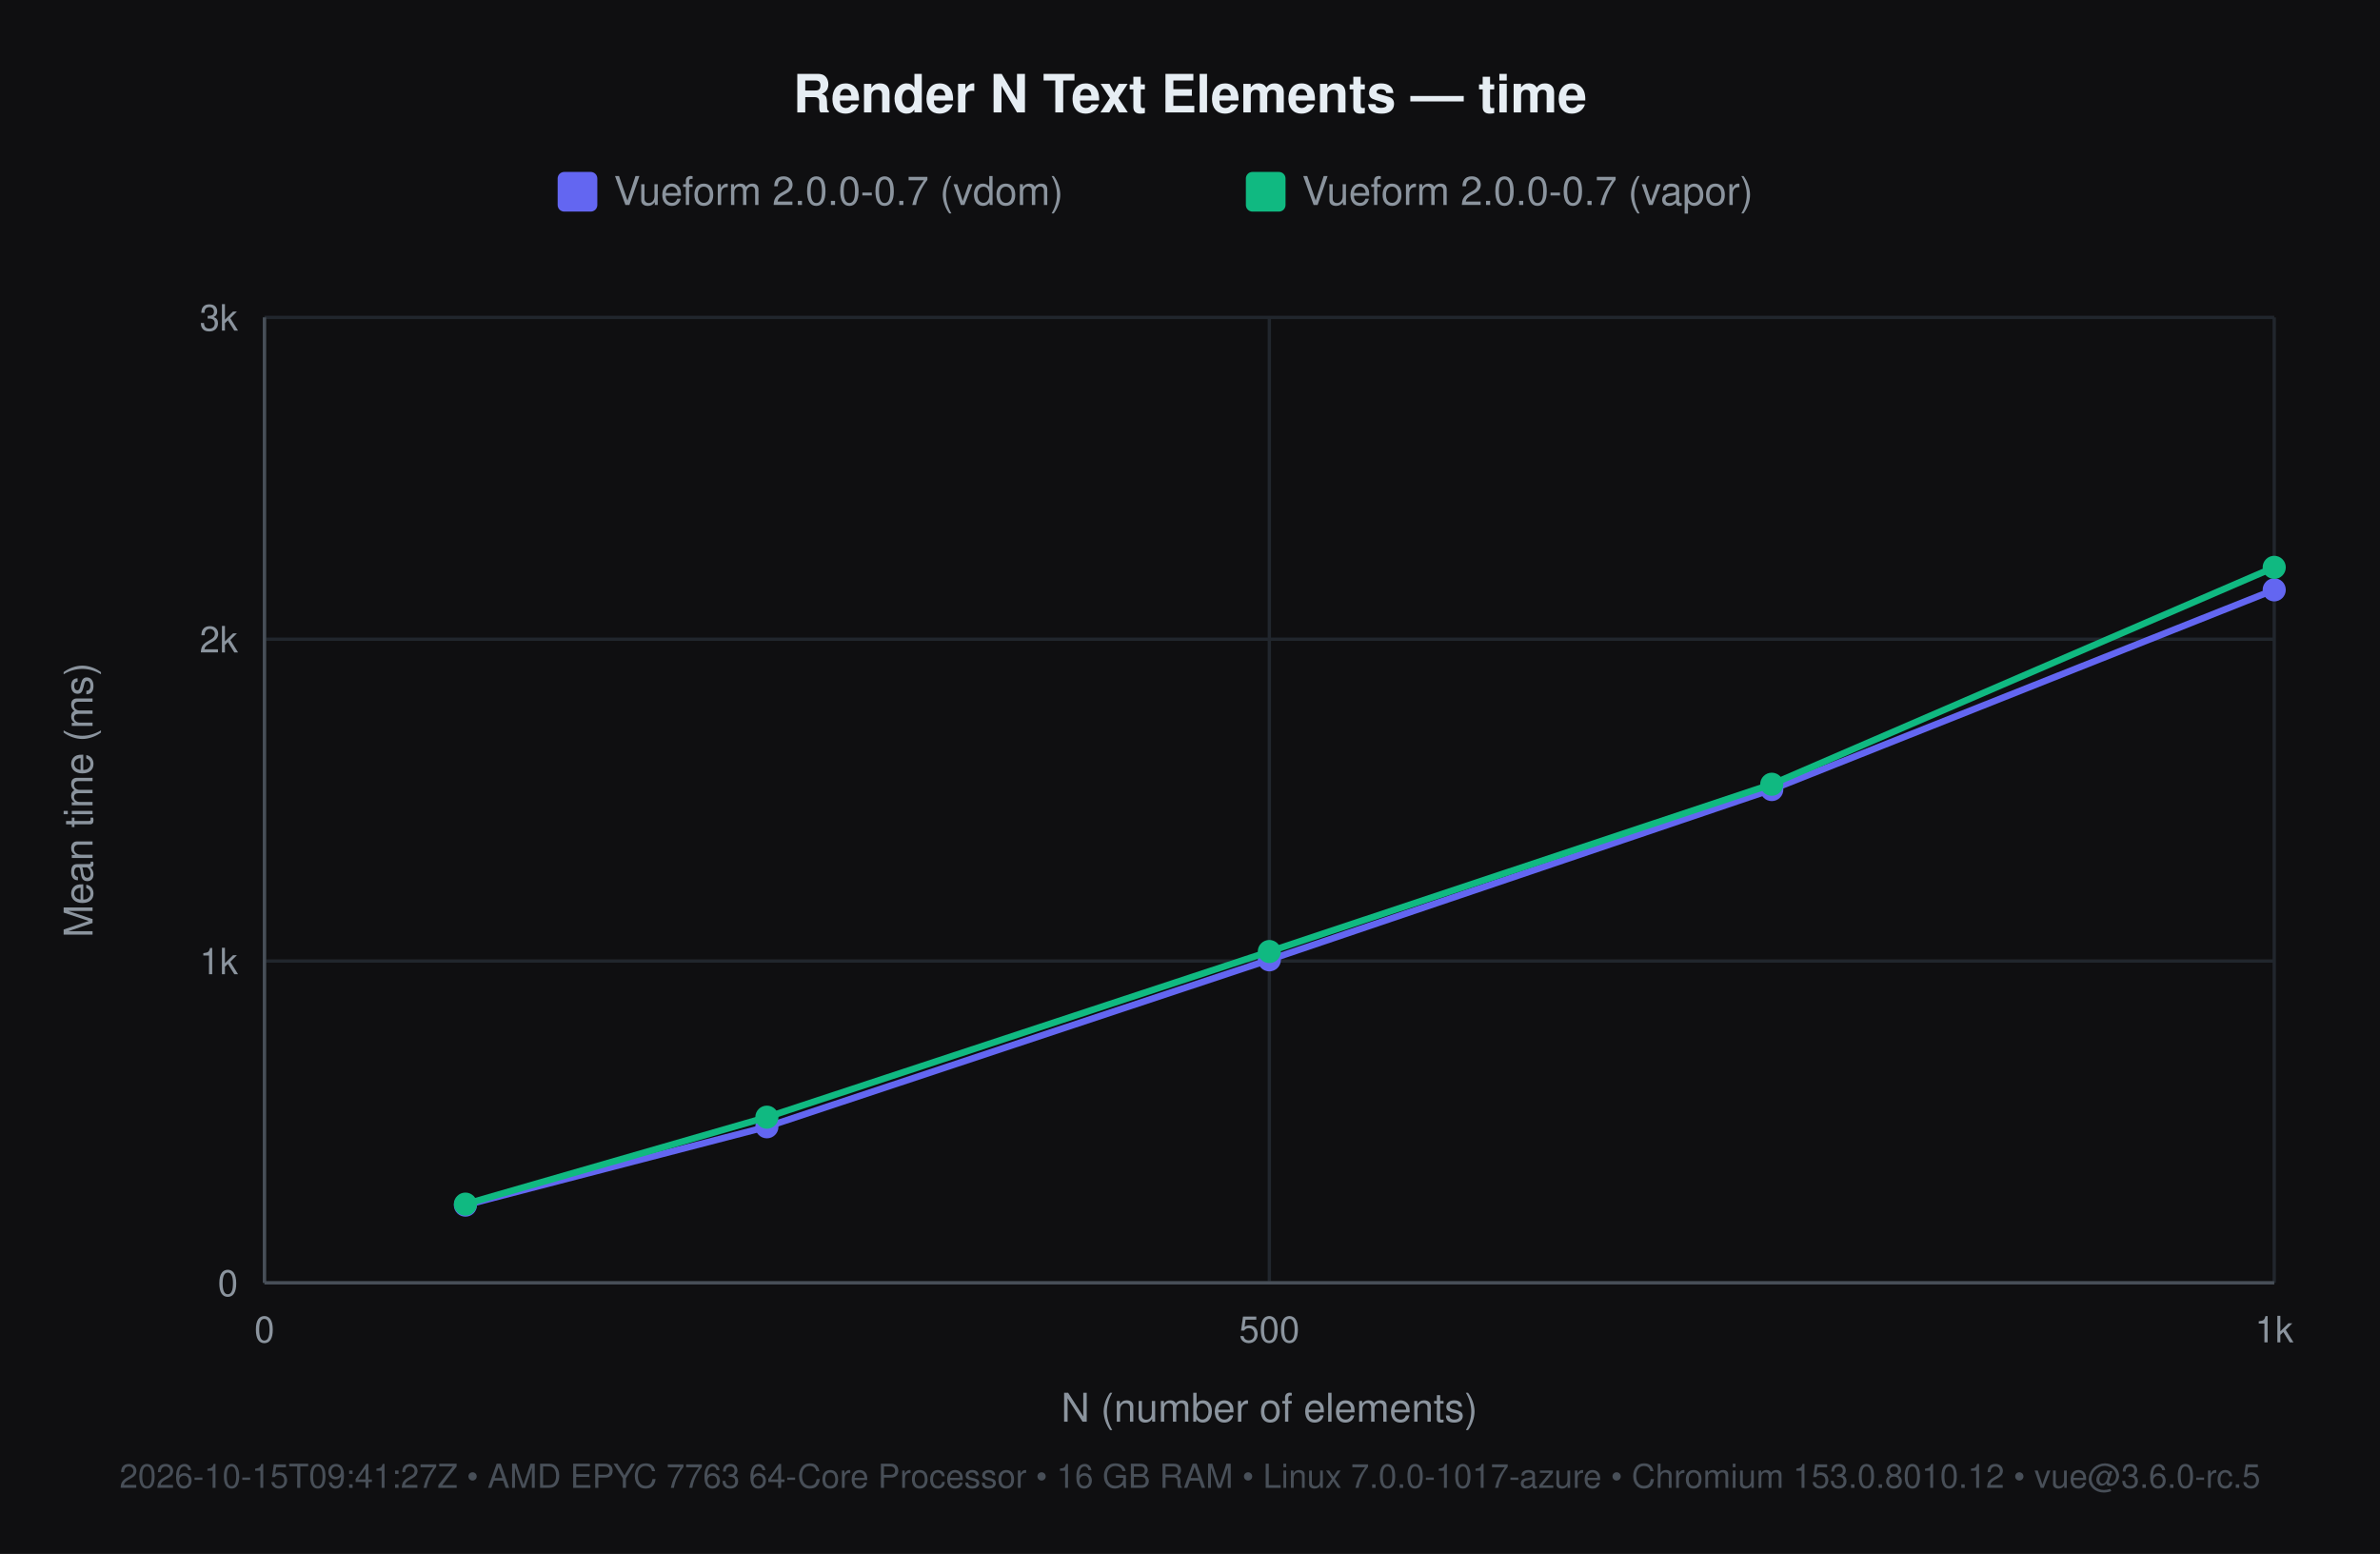
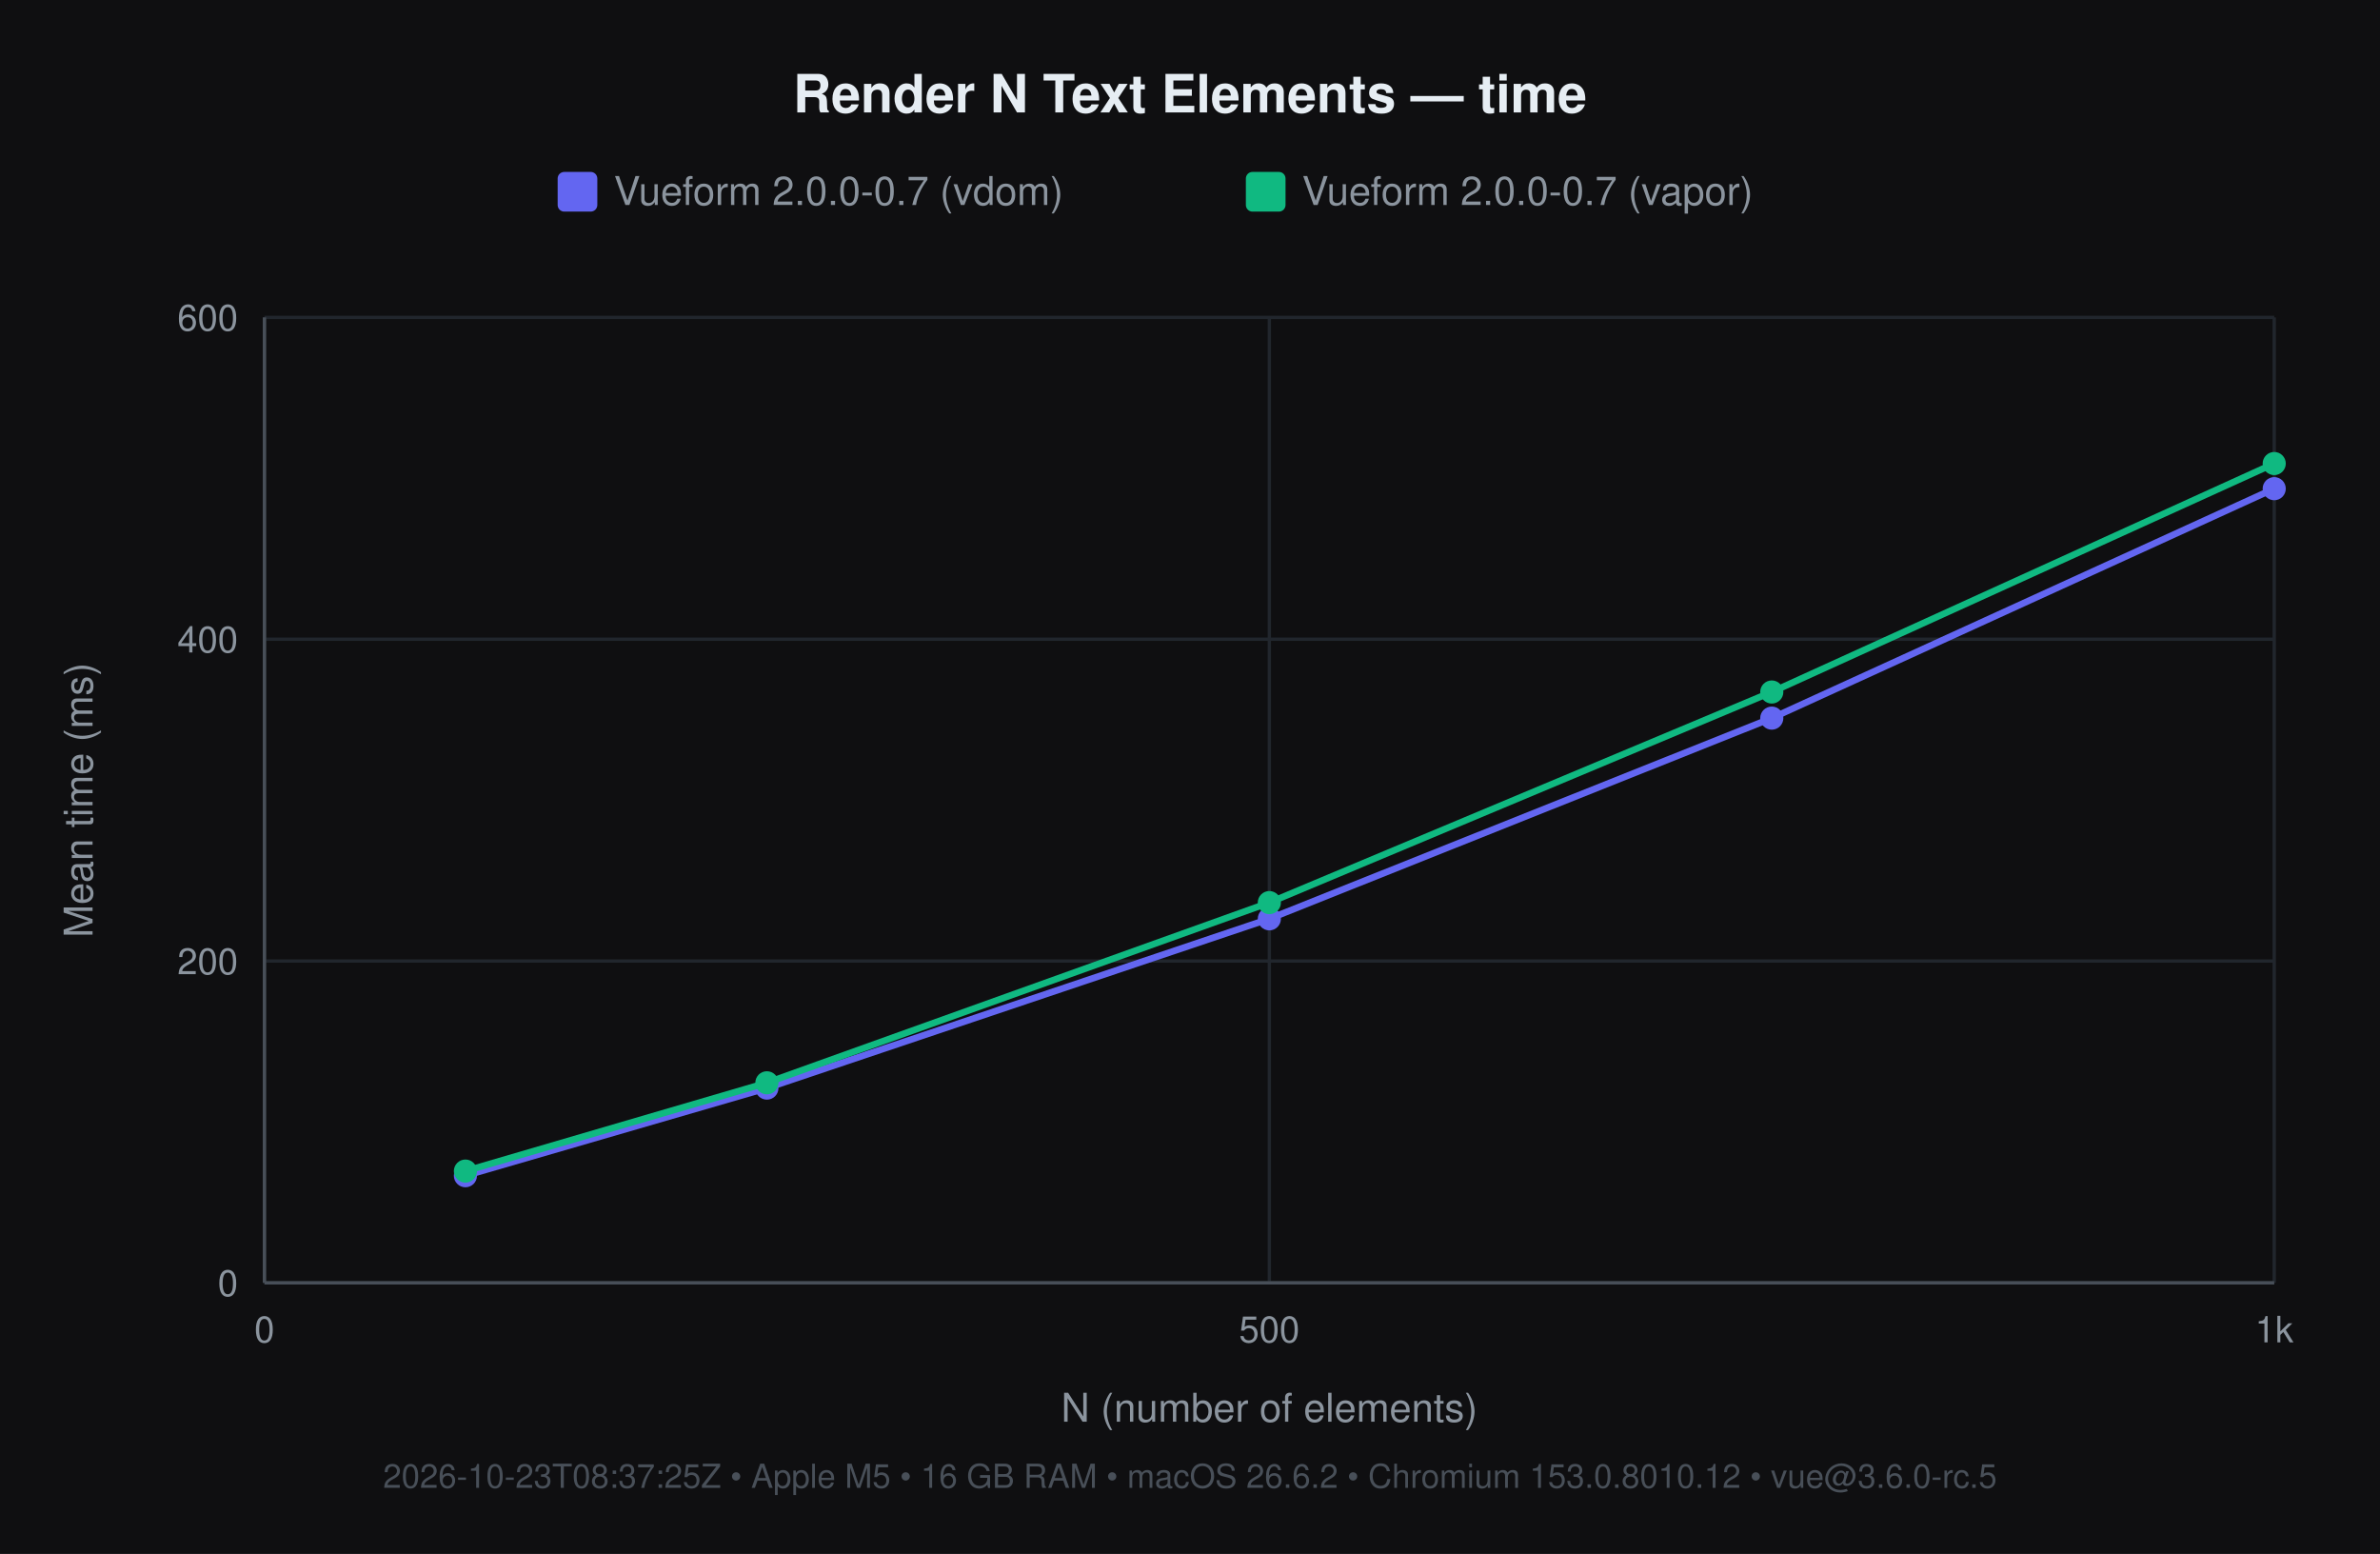
<svg xmlns="http://www.w3.org/2000/svg" width="720" height="470" viewBox="0 0 720 470" font-family="-apple-system, 'Segoe UI', Helvetica, Arial, sans-serif">
  <rect width="720" height="470" fill="#0f0f11" />
  <text x="360" y="34" font-size="16" font-weight="600" fill="#e6edf3" text-anchor="middle">Render N Text Elements — time</text>
  <rect x="168.7" y="52" width="12" height="12" rx="2" fill="#6366f1" />
  <text x="185.7" y="62" font-size="12" fill="#8b949e">Vueform 2.0.0-0.7 (vdom)</text>
  <rect x="376.9" y="52" width="12" height="12" rx="2" fill="#10b981" />
  <text x="393.9" y="62" font-size="12" fill="#8b949e">Vueform 2.0.0-0.7 (vapor)</text>
  <line x1="80" y1="388" x2="688" y2="388" stroke="#21262d" stroke-width="1" />
  <text x="72" y="392" font-size="11" fill="#8b949e" text-anchor="end">0</text>
  <line x1="80" y1="290.667" x2="688" y2="290.667" stroke="#21262d" stroke-width="1" />
-   <text x="72" y="294.667" font-size="11" fill="#8b949e" text-anchor="end">1k</text>
+   <text x="72" y="294.667" font-size="11" fill="#8b949e" text-anchor="end">200</text>
  <line x1="80" y1="193.333" x2="688" y2="193.333" stroke="#21262d" stroke-width="1" />
-   <text x="72" y="197.333" font-size="11" fill="#8b949e" text-anchor="end">2k</text>
+   <text x="72" y="197.333" font-size="11" fill="#8b949e" text-anchor="end">400</text>
  <line x1="80" y1="96" x2="688" y2="96" stroke="#21262d" stroke-width="1" />
-   <text x="72" y="100" font-size="11" fill="#8b949e" text-anchor="end">3k</text>
+   <text x="72" y="100" font-size="11" fill="#8b949e" text-anchor="end">600</text>
  <line x1="80" y1="96" x2="80" y2="388" stroke="#21262d" stroke-width="1" />
  <text x="80" y="406" font-size="11" fill="#8b949e" text-anchor="middle">0</text>
  <line x1="384" y1="96" x2="384" y2="388" stroke="#21262d" stroke-width="1" />
  <text x="384" y="406" font-size="11" fill="#8b949e" text-anchor="middle">500</text>
  <line x1="688" y1="96" x2="688" y2="388" stroke="#21262d" stroke-width="1" />
  <text x="688" y="406" font-size="11" fill="#8b949e" text-anchor="middle">1k</text>
  <line x1="80" y1="388" x2="688" y2="388" stroke="#484f58" stroke-width="1" />
  <line x1="80" y1="96" x2="80" y2="388" stroke="#484f58" stroke-width="1" />
  <text x="384" y="430" font-size="12" fill="#8b949e" text-anchor="middle">N (number of elements)</text>
  <text x="28" y="242" font-size="12" fill="#8b949e" text-anchor="middle" transform="rotate(-90 28 242)">Mean time (ms)</text>
-   <text x="360" y="450" font-size="10" fill="#484f58" text-anchor="middle">2026-10-15T09:41:27Z • AMD EPYC 7763 64-Core Processor • 16 GB RAM • Linux 7.0.0-1017-azure • Chromium 153.0.8010.12 • vue@3.6.0-rc.5</text>
-   <polyline points="140.8,364.5 232.0,340.8 384.0,290.3 536.0,238.8 688.0,178.4" fill="none" stroke="#6366f1" stroke-width="2" />
-   <circle cx="140.8" cy="364.5" r="3.5" fill="#6366f1" />
-   <circle cx="232.0" cy="340.8" r="3.5" fill="#6366f1" />
-   <circle cx="384.0" cy="290.3" r="3.5" fill="#6366f1" />
-   <circle cx="536.0" cy="238.8" r="3.5" fill="#6366f1" />
-   <circle cx="688.0" cy="178.4" r="3.5" fill="#6366f1" />
-   <polyline points="140.8,364.2 232.0,337.9 384.0,287.8 536.0,237.2 688.0,171.6" fill="none" stroke="#10b981" stroke-width="2" />
-   <circle cx="140.8" cy="364.2" r="3.5" fill="#10b981" />
-   <circle cx="232.0" cy="337.9" r="3.5" fill="#10b981" />
-   <circle cx="384.0" cy="287.8" r="3.5" fill="#10b981" />
-   <circle cx="536.0" cy="237.2" r="3.5" fill="#10b981" />
-   <circle cx="688.0" cy="171.6" r="3.5" fill="#10b981" />
+   <text x="360" y="450" font-size="10" fill="#484f58" text-anchor="middle">2026-10-23T08:37:25Z • Apple M5 • 16 GB RAM • macOS 26.6.2 • Chromium 153.0.8010.12 • vue@3.6.0-rc.5</text>
+   <polyline points="140.8,355.6 232.0,329.1 384.0,277.9 536.0,217.2 688.0,147.8" fill="none" stroke="#6366f1" stroke-width="2" />
+   <circle cx="140.8" cy="355.6" r="3.5" fill="#6366f1" />
+   <circle cx="232.0" cy="329.1" r="3.5" fill="#6366f1" />
+   <circle cx="384.0" cy="277.9" r="3.5" fill="#6366f1" />
+   <circle cx="536.0" cy="217.2" r="3.5" fill="#6366f1" />
+   <circle cx="688.0" cy="147.8" r="3.5" fill="#6366f1" />
+   <polyline points="140.8,354.2 232.0,327.5 384.0,273.0 536.0,209.3 688.0,140.2" fill="none" stroke="#10b981" stroke-width="2" />
+   <circle cx="140.8" cy="354.2" r="3.5" fill="#10b981" />
+   <circle cx="232.0" cy="327.5" r="3.5" fill="#10b981" />
+   <circle cx="384.0" cy="273.0" r="3.5" fill="#10b981" />
+   <circle cx="536.0" cy="209.3" r="3.5" fill="#10b981" />
+   <circle cx="688.0" cy="140.2" r="3.5" fill="#10b981" />
</svg>
